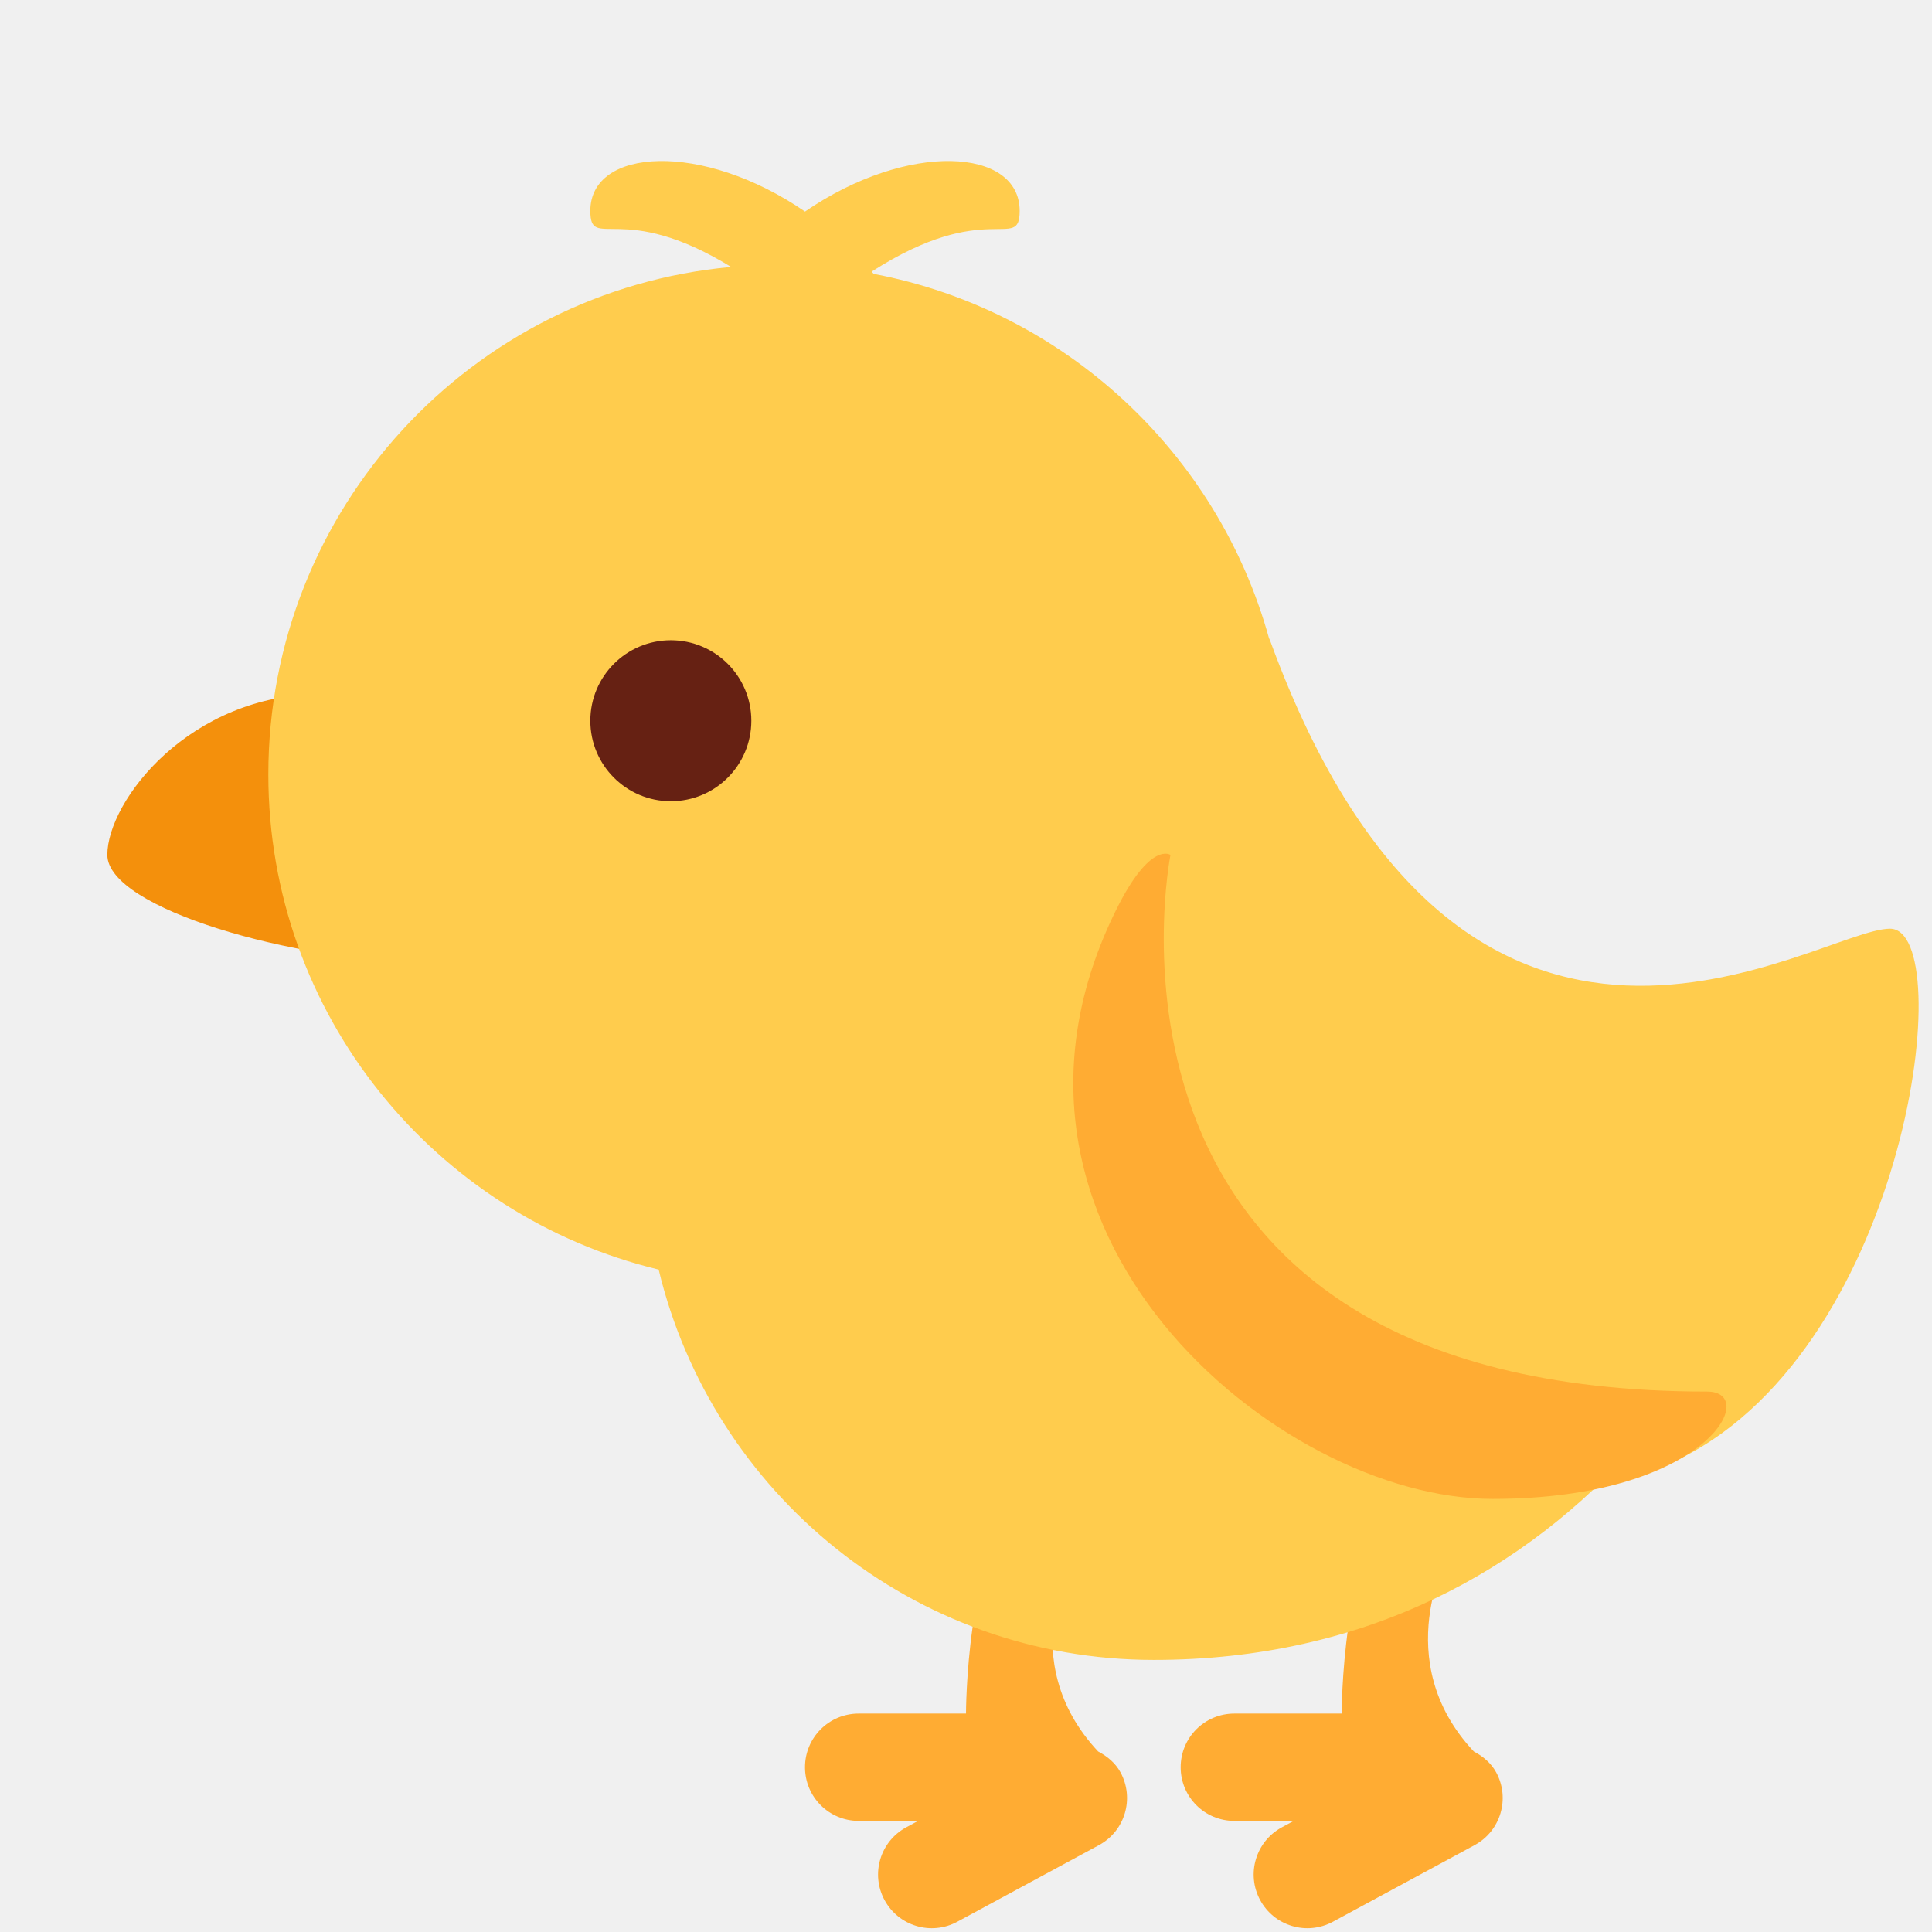
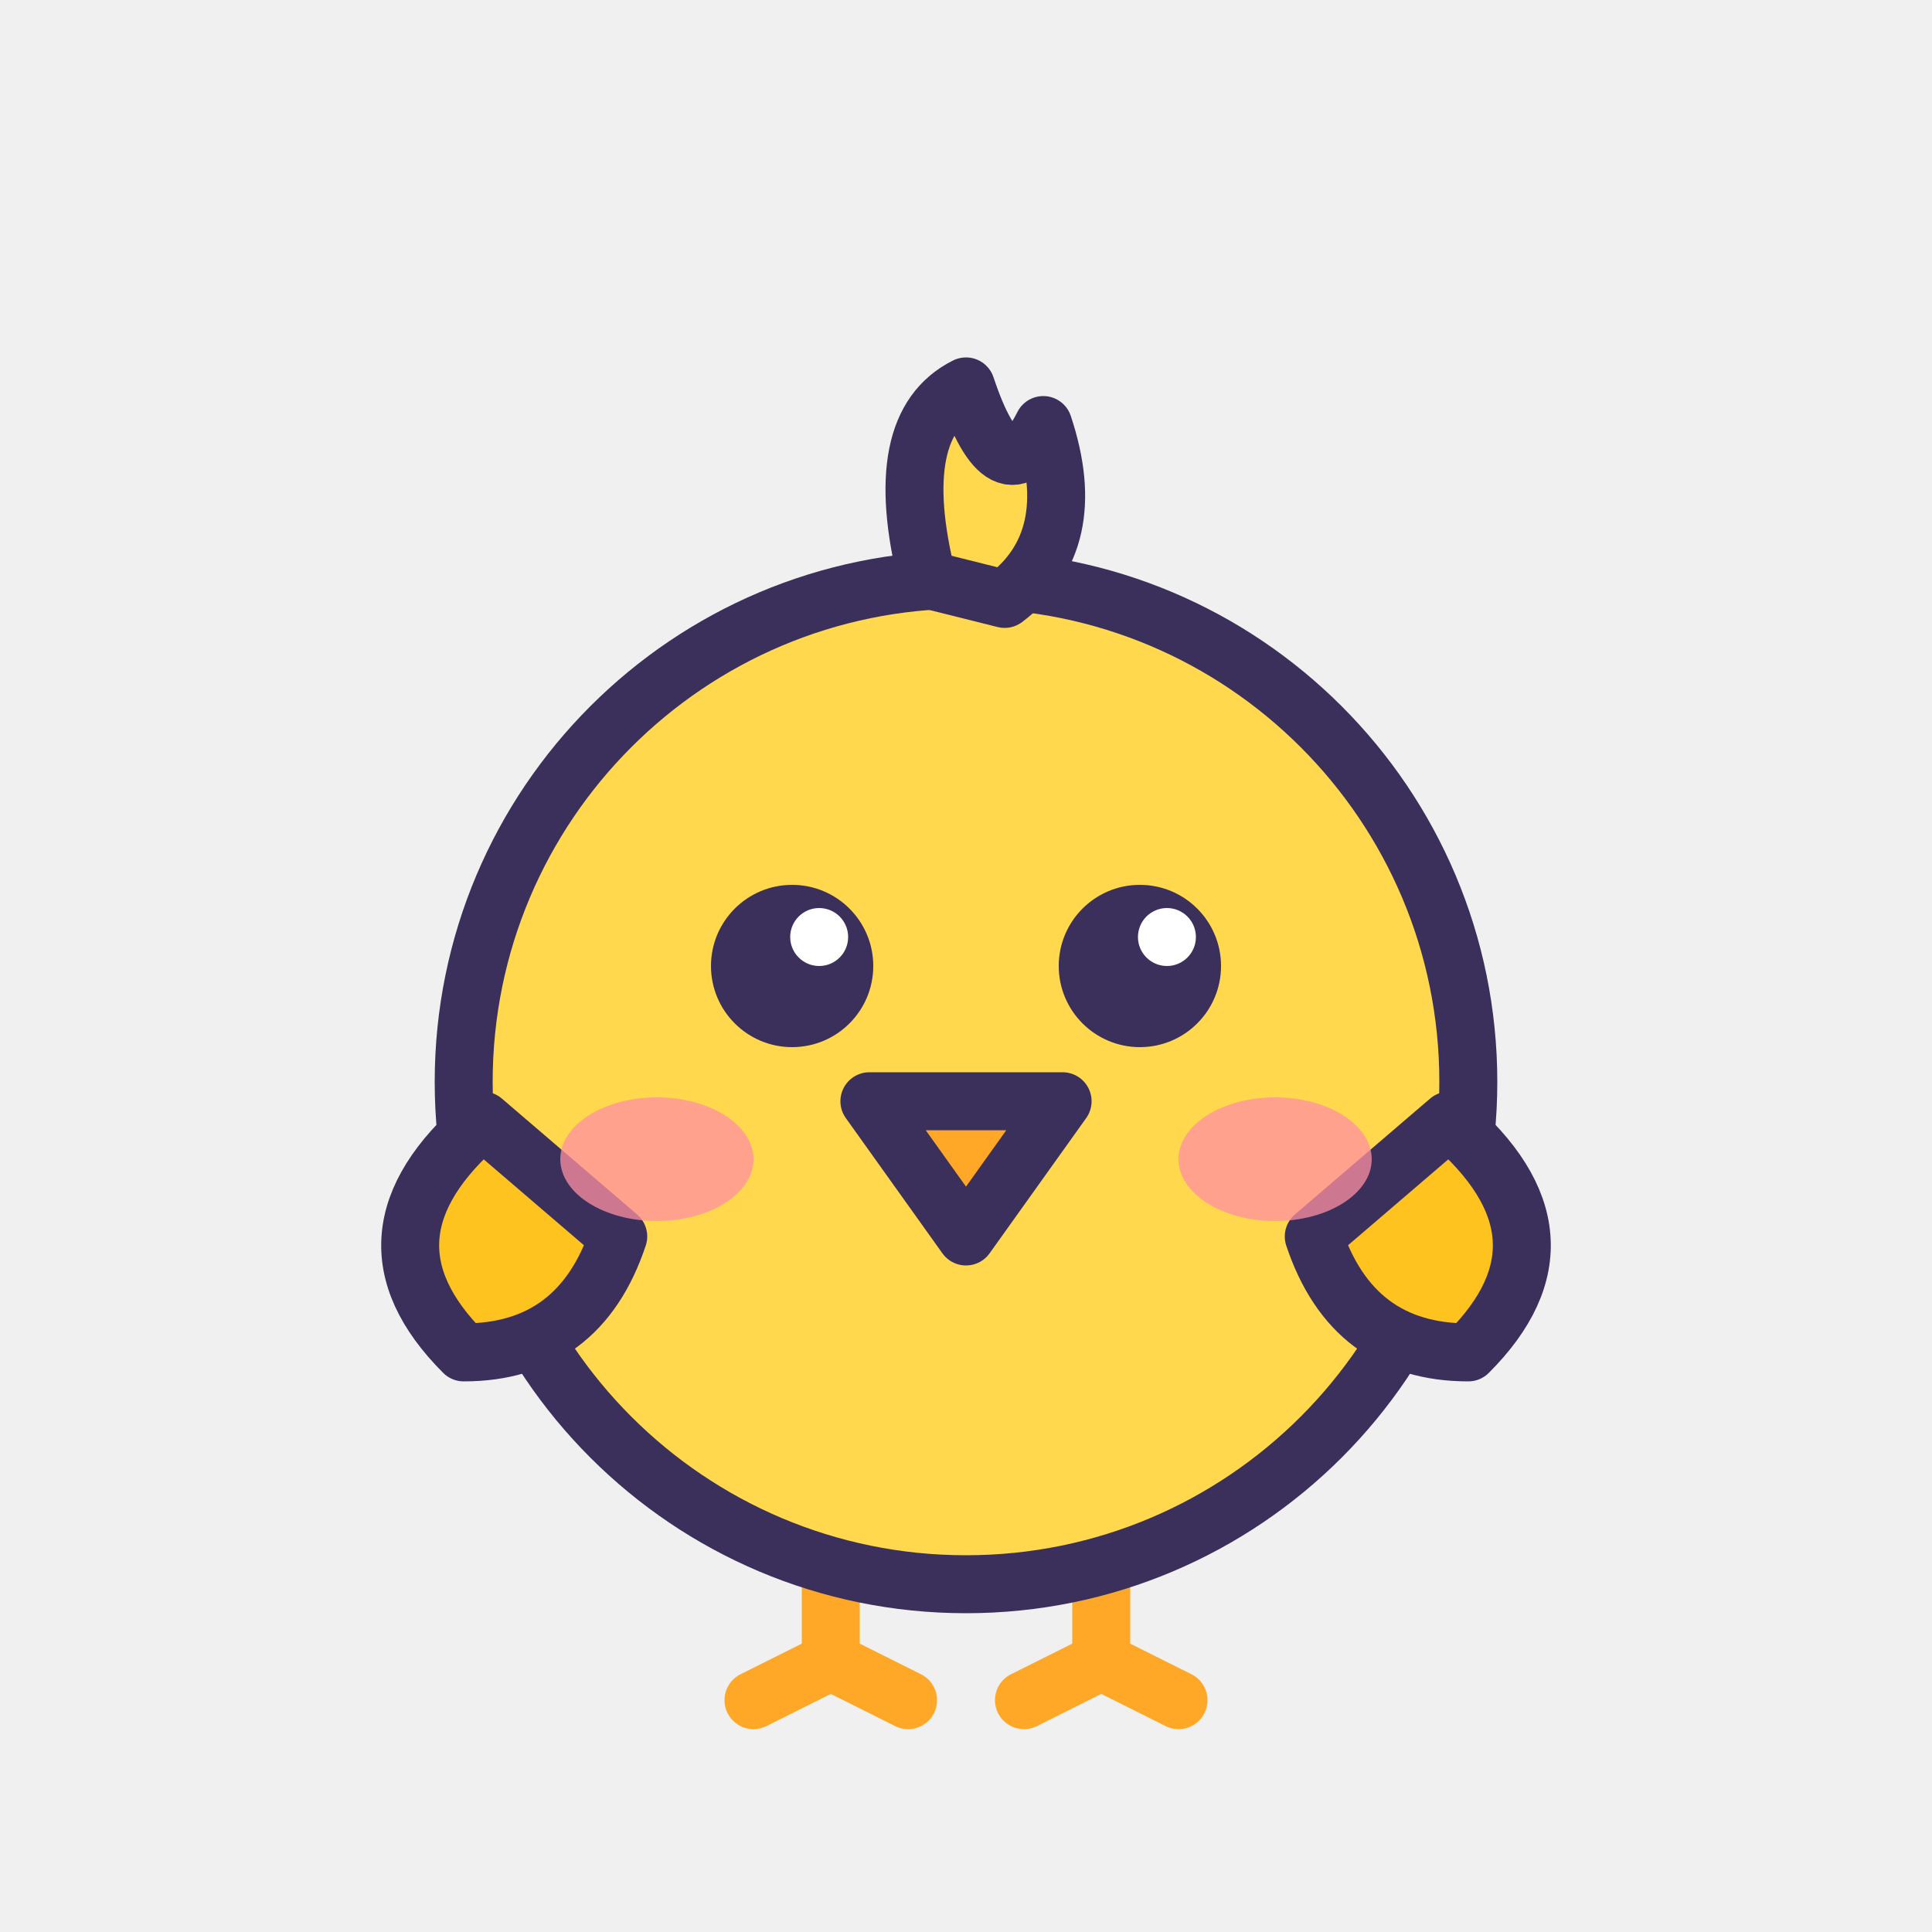
- <svg xmlns="http://www.w3.org/2000/svg" viewBox="0 0 36 36" preserveAspectRatio="xMidYMid meet">
-   <path fill="#F4900C" d="M8.512 15.93c0 1.657 1.974 2-.512 2-2.485 0-6-1-6-2s1.526-3 4.012-3 2.5 1.343 2.5 3z" />
-   <path fill="#FFAC33" d="M27.88 33.027c-.098-.18-.25-.302-.418-.391C25.865 30.931 27 28.93 27 28.93c0-.553 1-2 0-2l-1 1c-1 1-1 4-1 4h-2c-.553 0-1 .447-1 1 0 .553.447 1 1 1h1.107l-.222.12c-.486.263-.667.869-.404 1.355s.869.667 1.356.404l2.639-1.427c.486-.262.667-.868.404-1.355zm-7 0c-.098-.18-.25-.302-.418-.391C18.865 30.931 20 28.93 20 28.93c0-.553 1-2 0-2l-1 1c-1 1-1 4-1 4h-2c-.553 0-1 .447-1 1 0 .553.447 1 1 1h1.108l-.222.12c-.486.263-.667.869-.404 1.355s.869.667 1.356.404l2.639-1.427c.485-.262.666-.868.403-1.355z" />
-   <path fill="#FFCC4D" d="M35.217 17.305c-1.342 0-7.904 4.613-11.553-5.375-.005-.014-.012-.024-.018-.038-.956-3.453-3.809-6.113-7.367-6.789l-.037-.042C18.389 3.684 19 4.707 19 3.93c0-1.179-2.083-1.303-4 .012-1.917-1.315-4-1.191-4-.012 0 .761.583-.208 2.623 1.044C8.788 5.417 5 9.479 5 14.43c0 4.478 3.103 8.223 7.273 9.227 1.003 4.171 4.748 7.273 9.227 7.273 3.953 0 6.934-1.678 8.99-3.999.555-.626.111.602.842.235 4.24-2.132 5.168-9.861 3.885-9.861z" />
-   <circle fill="#662113" cx="12.5" cy="13.43" r="1.5" />
-   <path fill="#FFAC33" d="M21.81 15.93s-2 10 10 10c1 0 0 2-4 2s-9.999-5-7-11c.633-1.265 1-1 1-1z" />
+ <svg xmlns="http://www.w3.org/2000/svg" viewBox="0 0 100 100" data-bare="1">
+   <path d="M43 80 V86 M39 88 L43 86 L47 88" fill="none" stroke="#FFA726" stroke-width="3" stroke-linecap="round" stroke-linejoin="round" />
+   <path d="M57 80 V86 M53 88 L57 86 L61 88" fill="none" stroke="#FFA726" stroke-width="3" stroke-linecap="round" stroke-linejoin="round" />
+   <circle cx="50" cy="56" r="26" fill="#FFD84D" stroke="#3B2F5B" stroke-width="3" stroke-linejoin="round" stroke-linecap="round" />
+   <path d="M48 30 Q46 22 50 20 Q52 26 54 22 Q56 28 52 31Z" fill="#FFD84D" stroke="#3B2F5B" stroke-width="3" stroke-linejoin="round" stroke-linecap="round" />
+   <path d="M25 58 Q18 64 24 70 Q30 70 32 64Z" fill="#FFC31F" stroke="#3B2F5B" stroke-width="3" stroke-linejoin="round" stroke-linecap="round" />
+   <g transform="matrix(-1 0 0 1 100 0)">
+     <path d="M25 58 Q18 64 24 70 Q30 70 32 64Z" fill="#FFC31F" stroke="#3B2F5B" stroke-width="3" stroke-linejoin="round" stroke-linecap="round" />
+   </g>
+   <circle cx="41" cy="50" r="4.2" fill="#3B2F5B" />
+   <circle cx="42.4" cy="48.5" r="1.5" fill="#fff" />
+   <circle cx="59" cy="50" r="4.2" fill="#3B2F5B" />
+   <circle cx="60.4" cy="48.5" r="1.5" fill="#fff" />
+   <ellipse cx="34" cy="60" rx="5" ry="3.2" fill="#FF8FA3" opacity=".75" />
+   <ellipse cx="66" cy="60" rx="5" ry="3.2" fill="#FF8FA3" opacity=".75" />
+   <path d="M45 57 L55 57 L50 64Z" fill="#FFA726" stroke="#3B2F5B" stroke-width="3" stroke-linejoin="round" stroke-linecap="round" />
</svg>
